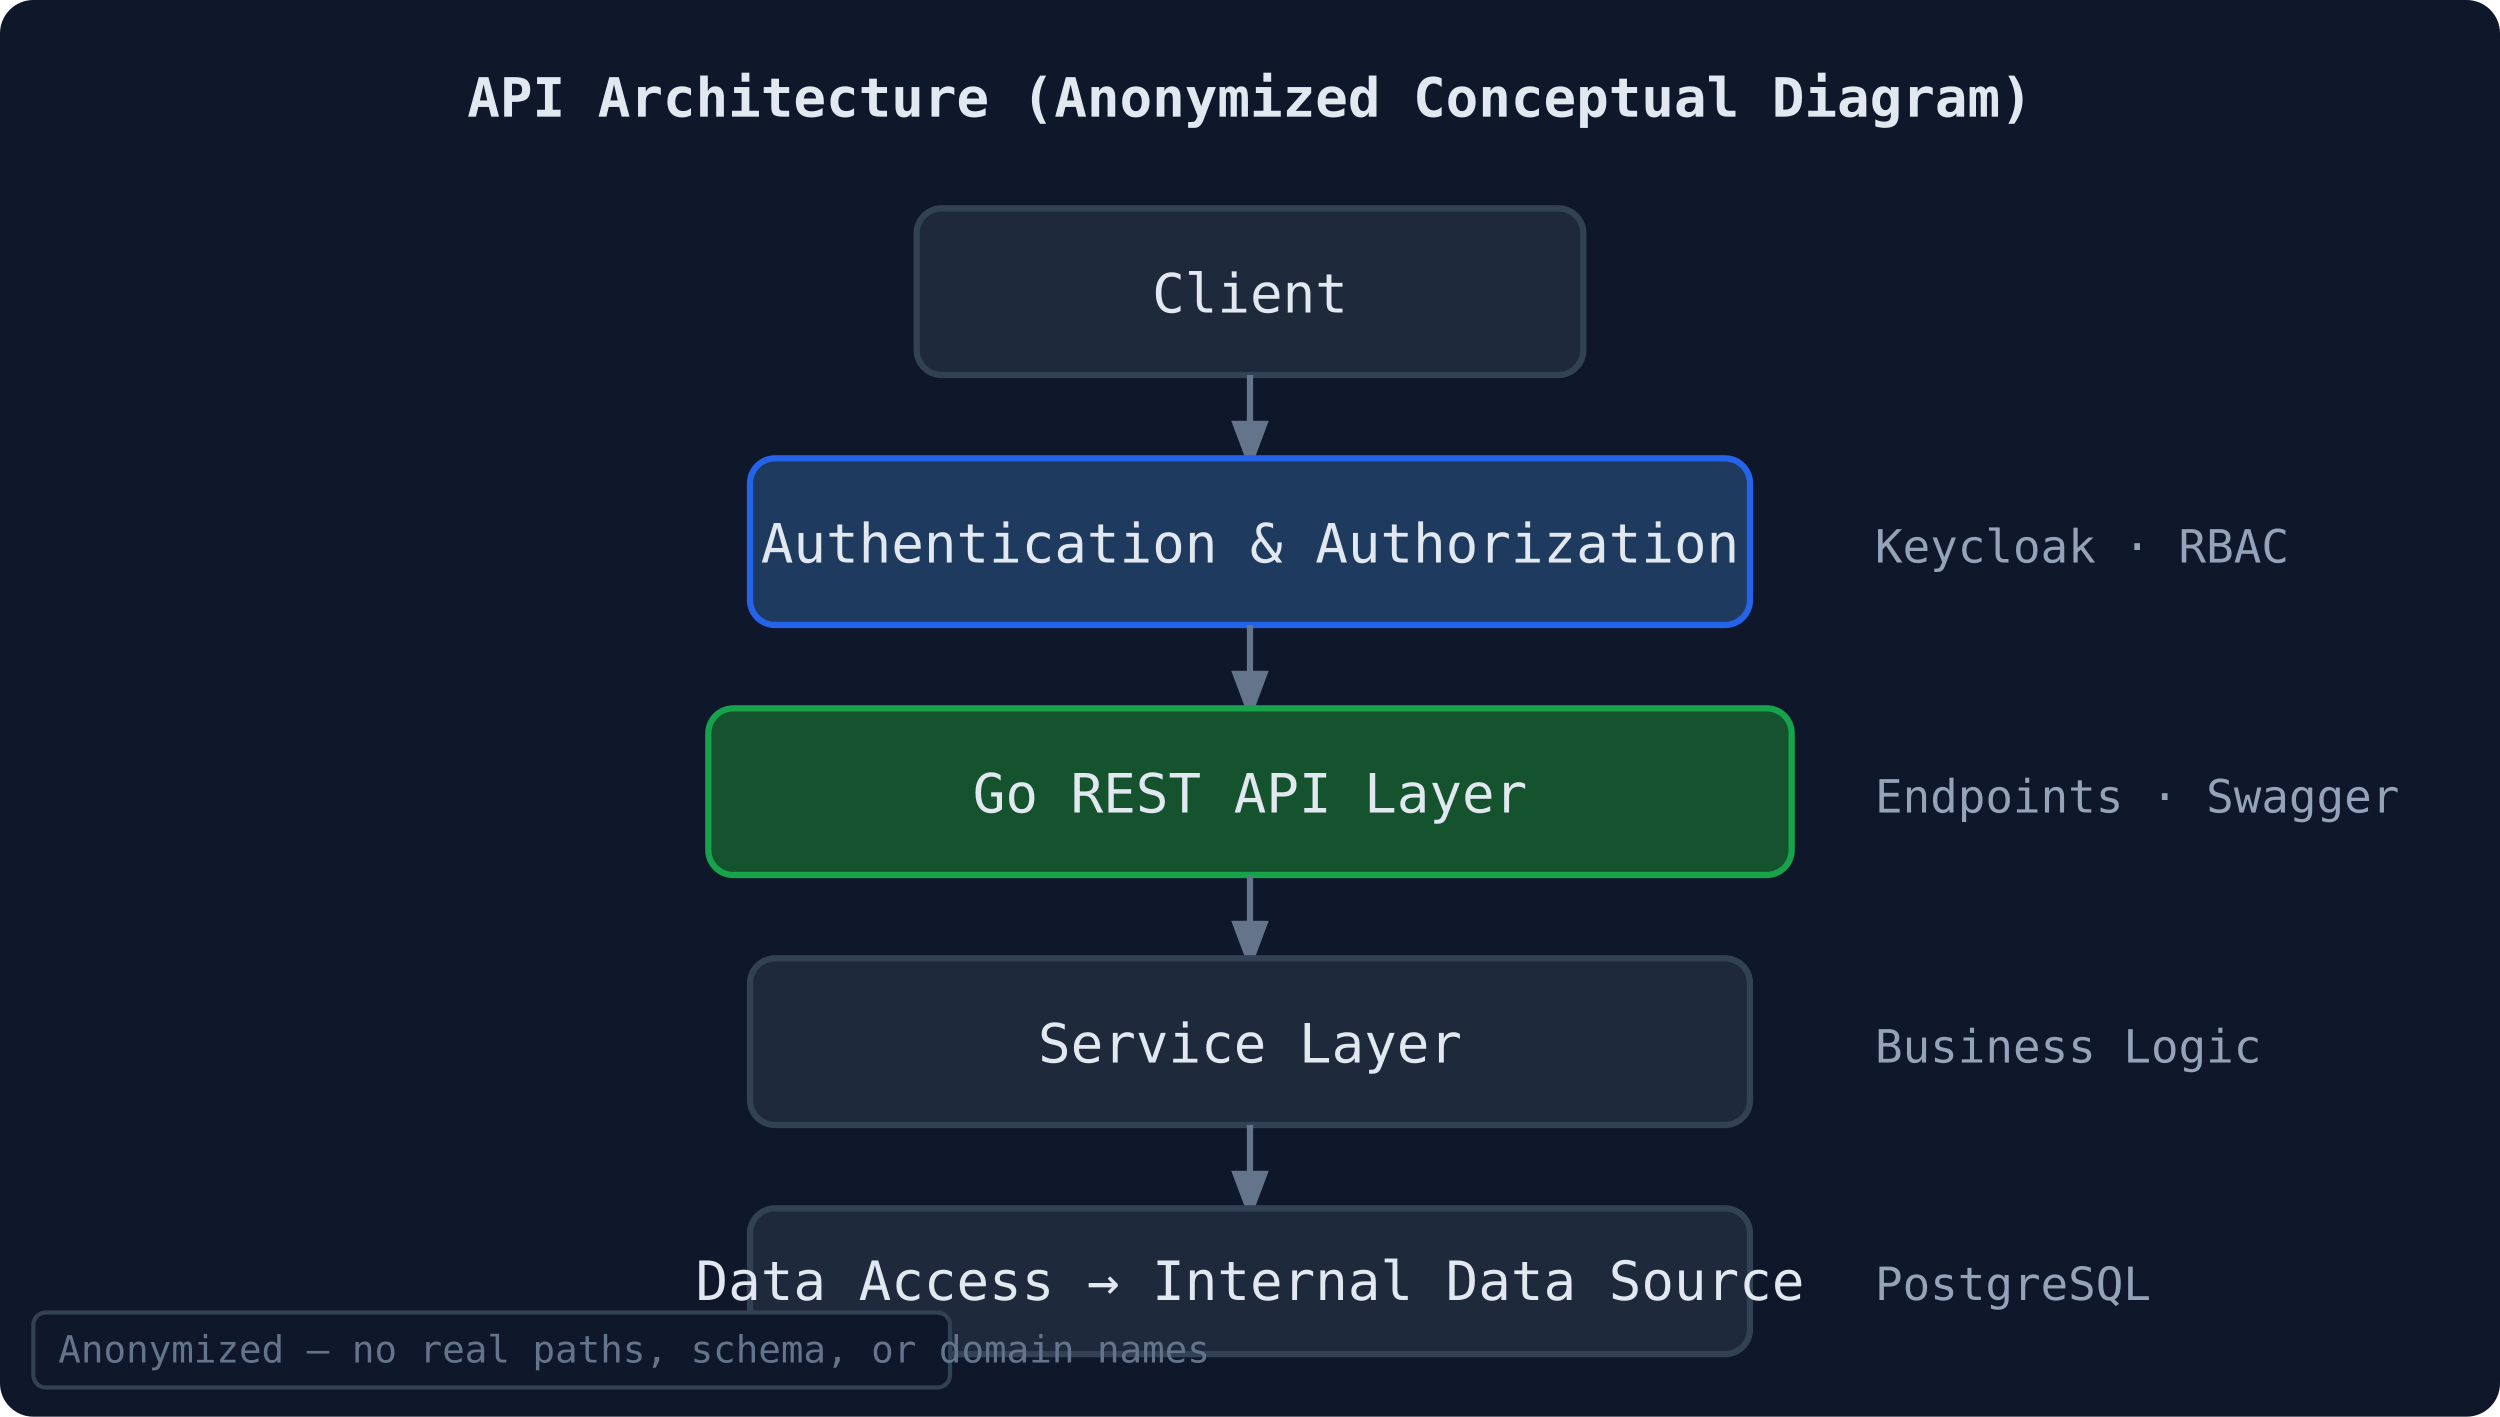
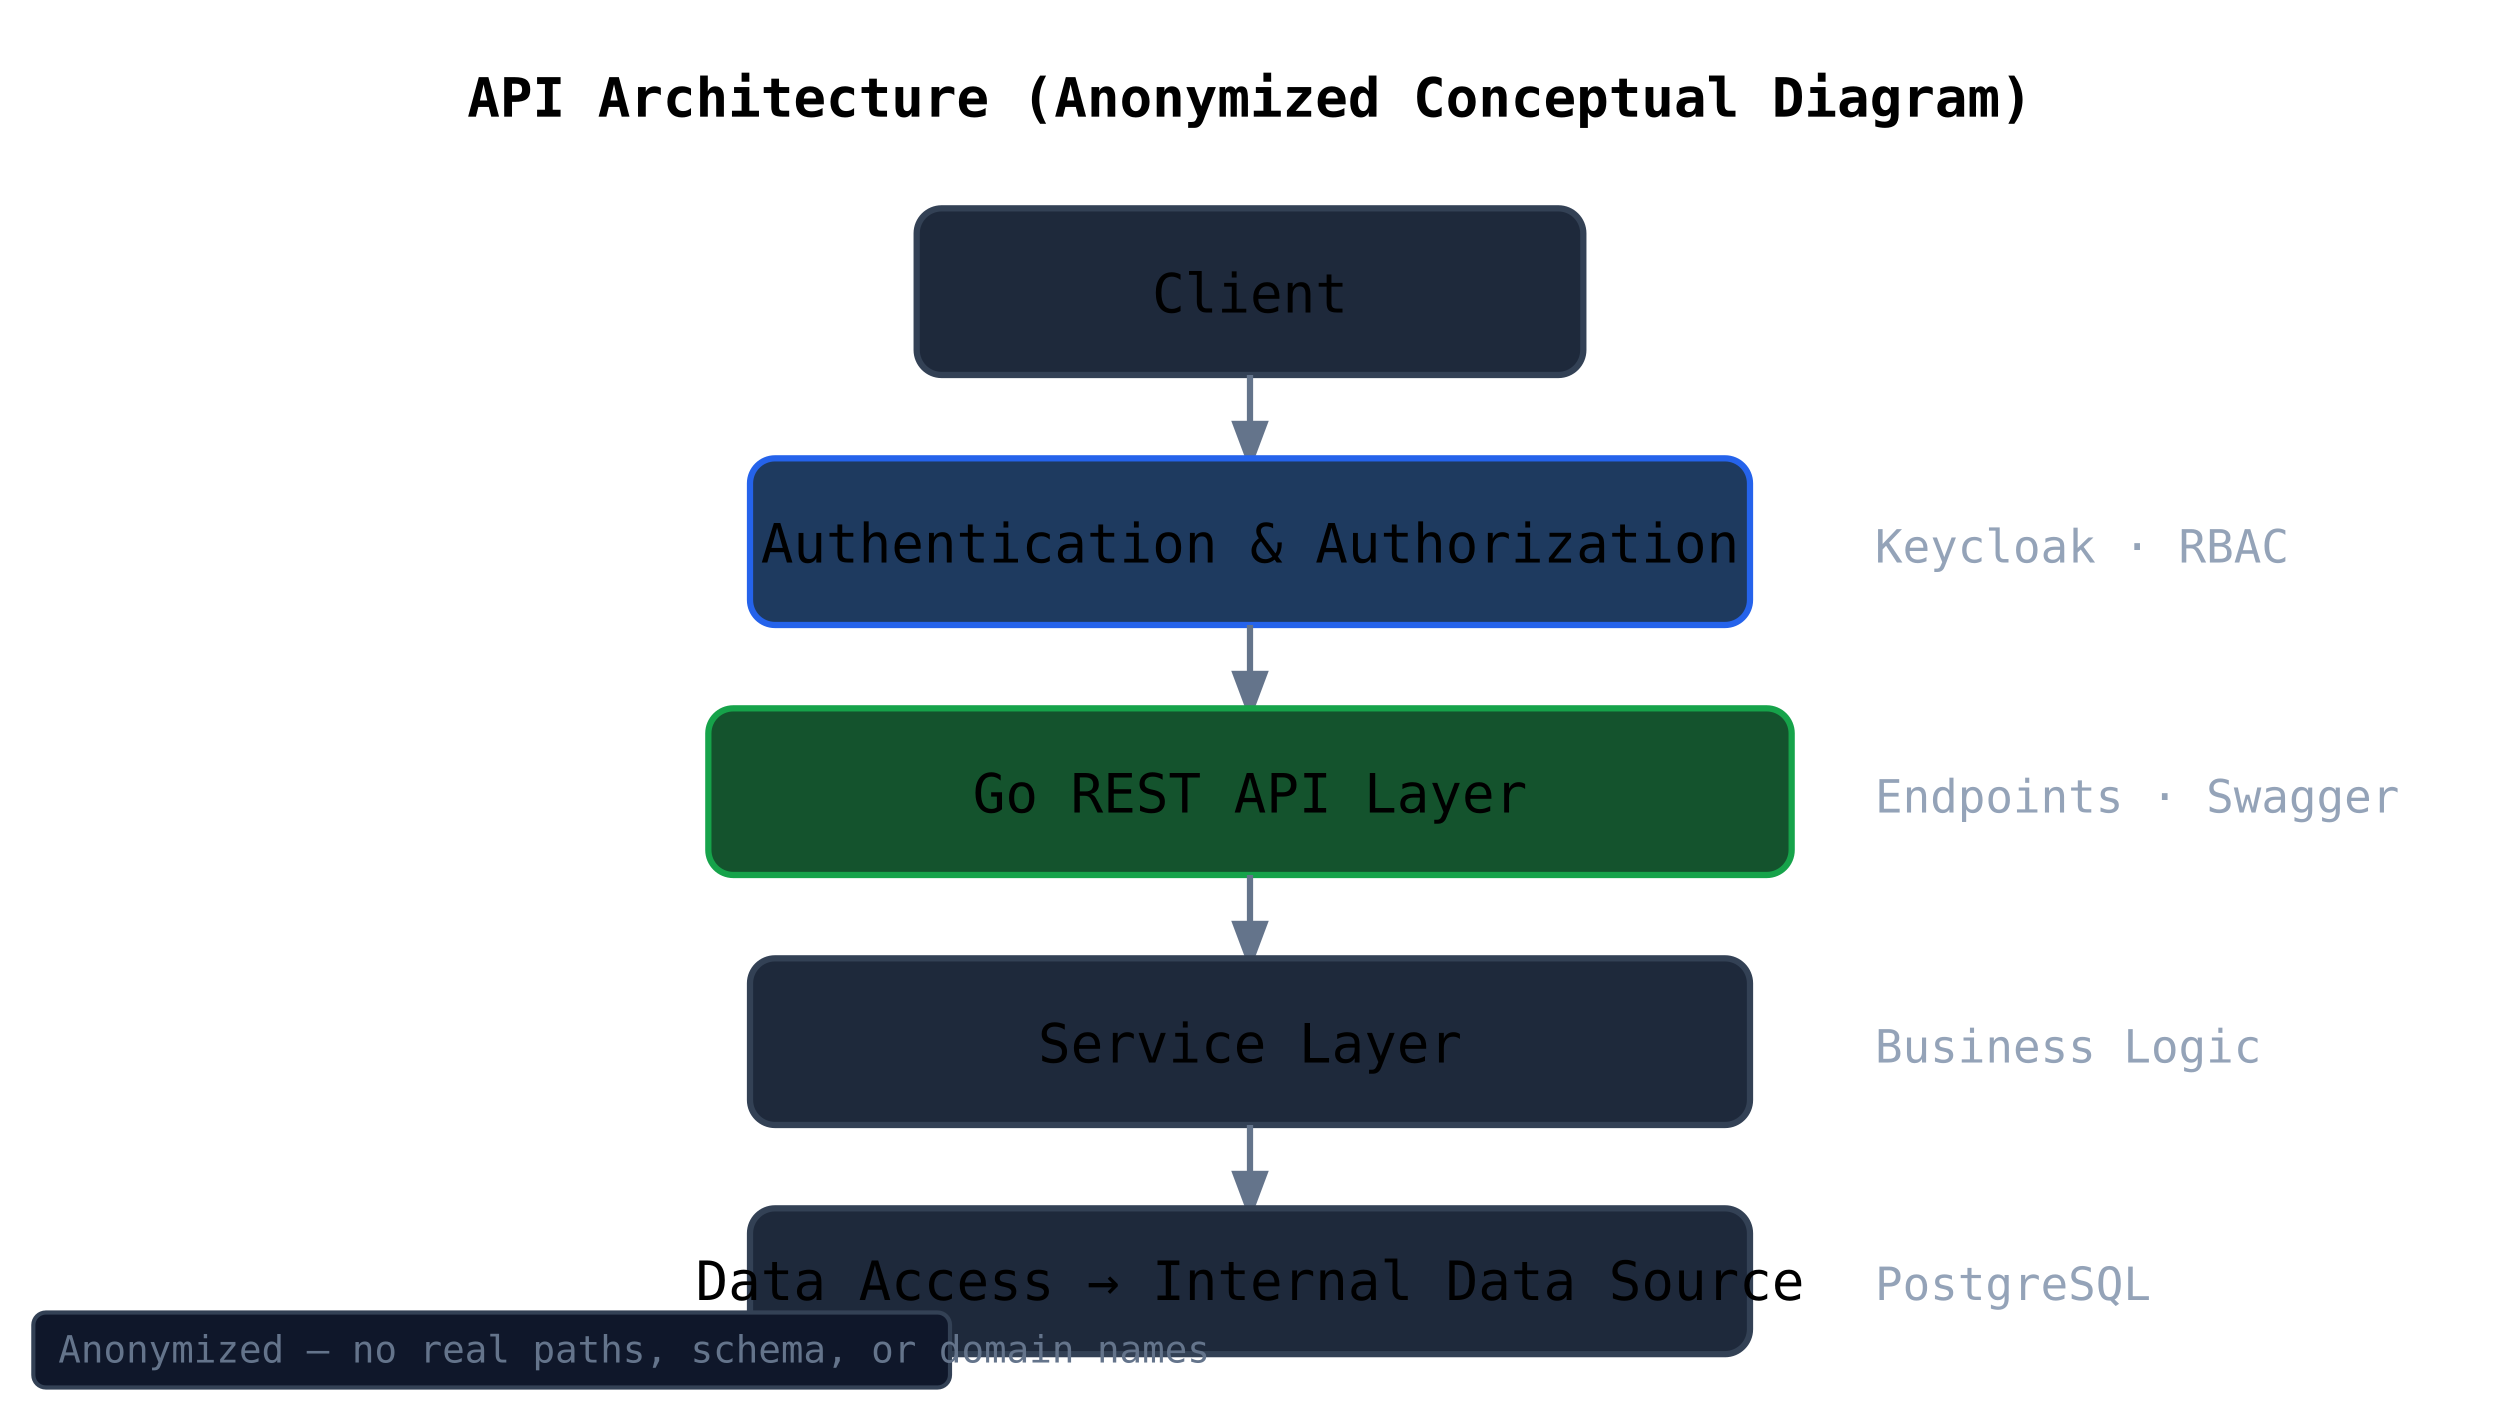
<svg xmlns="http://www.w3.org/2000/svg" viewBox="0 0 600 340" role="img" aria-label="Anonymized conceptual API architecture diagram showing Client through Auth/Authz, Go API Layer, Service Layer, Data Access to Existing Internal Data Source">
  <style>
-     text { font-family: ui-monospace, 'Cascadia Code', monospace; fill: #e2e8f0; font-size: 13px; }
+     text { font-family: ui-monospace, 'Cascadia Code', monospace; fill: currentColor; font-size: 13px; }
    .box { fill: #1e293b; stroke: #334155; stroke-width: 1.5; rx: 6; }
    .box-accent { fill: #0f172a; stroke: #475569; stroke-width: 1.5; }
    .label { fill: #94a3b8; font-size: 11px; }
    .arrow { stroke: #64748b; stroke-width: 1.5; fill: none; marker-end: url(#arr); }
    .note { fill: #1e293b; stroke: #334155; stroke-width: 1; }
    .note-text { fill: #64748b; font-size: 10px; font-style: italic; }
    .tier { fill: none; stroke: #1e293b; stroke-width: 0; }
    .anon-badge { fill: #0f172a; stroke: #334155; stroke-width: 1; }
    .anon-text { fill: #64748b; font-size: 9px; }
+     @media (prefers-color-scheme: light) {
+       text { fill: #1e293b; }
+       .box { fill: #f1f5f9; stroke: #cbd5e1; }
+       .box-accent { fill: #f8fafc; stroke: #94a3b8; }
+       .label { fill: #475569; }
+       .arrow { stroke: #94a3b8; }
+       .note { fill: #f1f5f9; stroke: #cbd5e1; }
+       .anon-badge { fill: #f8fafc; stroke: #cbd5e1; }
+     }
  </style>
  <defs>
    <marker id="arr" markerWidth="8" markerHeight="8" refX="6" refY="3" orient="auto">
      <path d="M0,0 L0,6 L8,3 z" fill="#64748b" />
    </marker>
  </defs>
-   <rect width="600" height="340" fill="#0f172a" rx="8" />
  <text x="300" y="28" text-anchor="middle" font-size="14" font-weight="600" fill="#cbd5e1">API Architecture (Anonymized Conceptual Diagram)</text>
  <rect x="220" y="50" width="160" height="40" rx="6" class="box" />
  <text x="300" y="75" text-anchor="middle" font-size="13" fill="#e2e8f0">Client</text>
  <line x1="300" y1="90" x2="300" y2="110" class="arrow" />
  <rect x="180" y="110" width="240" height="40" rx="6" fill="#1e3a5f" stroke="#2563eb" stroke-width="1.5" />
  <text x="300" y="135" text-anchor="middle" font-size="13" fill="#93c5fd">Authentication &amp; Authorization</text>
  <line x1="300" y1="150" x2="300" y2="170" class="arrow" />
  <rect x="170" y="170" width="260" height="40" rx="6" fill="#14532d" stroke="#16a34a" stroke-width="1.5" />
  <text x="300" y="195" text-anchor="middle" font-size="13" fill="#86efac">Go REST API Layer</text>
  <line x1="300" y1="210" x2="300" y2="230" class="arrow" />
  <rect x="180" y="230" width="240" height="40" rx="6" class="box" />
  <text x="300" y="255" text-anchor="middle" font-size="13" fill="#e2e8f0">Service Layer</text>
  <line x1="300" y1="270" x2="300" y2="290" class="arrow" />
  <rect x="180" y="290" width="240" height="35" rx="6" class="box" />
  <text x="300" y="312" text-anchor="middle" font-size="12" fill="#94a3b8">Data Access → Internal Data Source</text>
  <text x="450" y="135" class="label">Keycloak · RBAC</text>
  <text x="450" y="195" class="label">Endpoints · Swagger</text>
  <text x="450" y="255" class="label">Business Logic</text>
  <text x="450" y="312" class="label">PostgreSQL</text>
  <rect x="8" y="315" width="220" height="18" rx="3" class="anon-badge" />
  <text x="14" y="327" class="anon-text">Anonymized — no real paths, schema, or domain names</text>
</svg>
